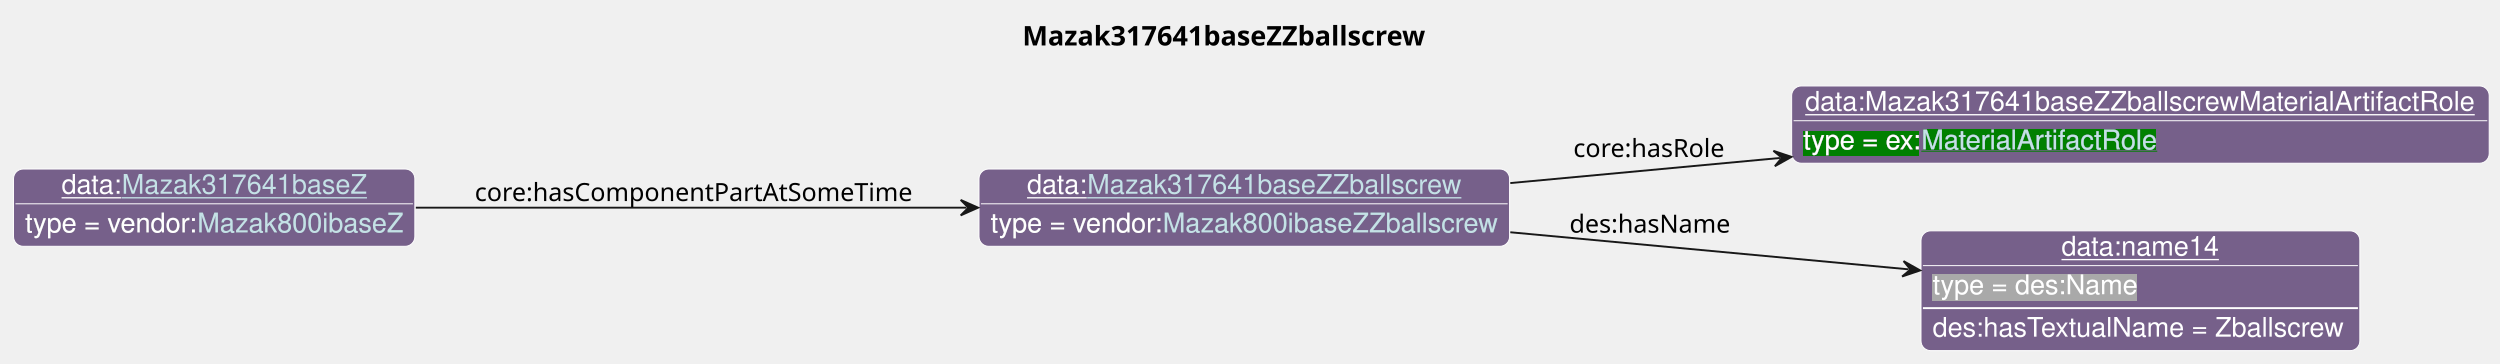
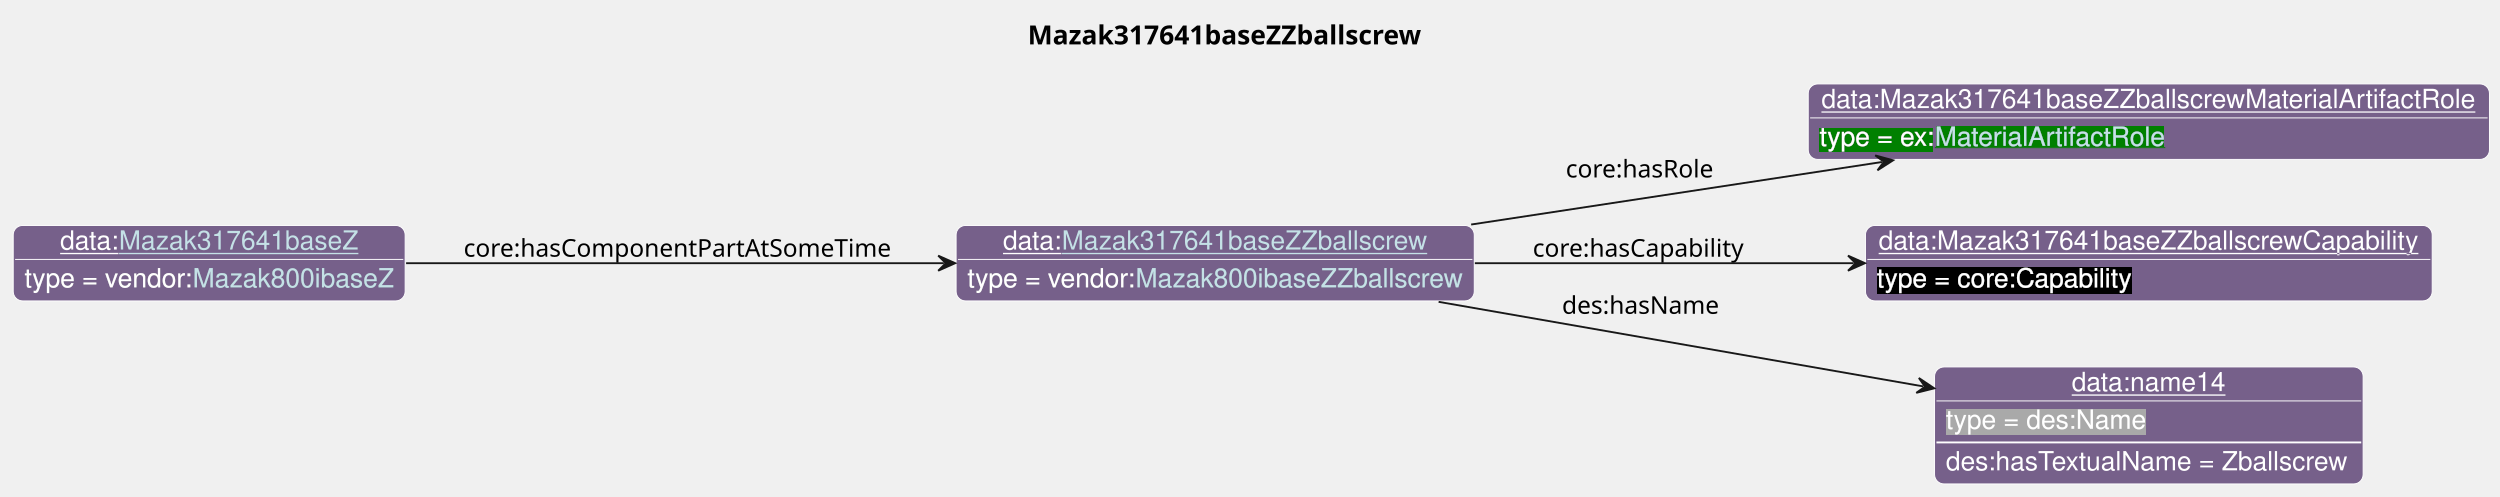
- <svg xmlns="http://www.w3.org/2000/svg" xmlns:xlink="http://www.w3.org/1999/xlink" contentStyleType="text/css" data-diagram-type="CLASS" height="188px" preserveAspectRatio="none" style="width:1294px;height:188px;background:#FFFFFF;" version="1.1" viewBox="0 0 1294 188" width="1294px" zoomAndPan="magnify">
+ <svg xmlns="http://www.w3.org/2000/svg" xmlns:xlink="http://www.w3.org/1999/xlink" contentStyleType="text/css" data-diagram-type="CLASS" height="263px" preserveAspectRatio="none" style="width:1325px;height:263px;background:#FFFFFF;" version="1.1" viewBox="0 0 1325 263" width="1325px" zoomAndPan="magnify">
  <defs>
-     <filter height="1" id="b14npyw87t8dl80" width="1" x="0" y="0">
+     <filter height="1" id="bik94v7xfykxl0" width="1" x="0" y="0">
      <feFlood flood-color="#76608A" result="flood" />
      <feComposite in="SourceGraphic" in2="flood" operator="over" />
    </filter>
-     <filter height="1" id="b14npyw87t8dl81" width="1" x="0" y="0">
+     <filter height="1" id="bik94v7xfykxl1" width="1" x="0" y="0">
      <feFlood flood-color="#008000" result="flood" />
      <feComposite in="SourceGraphic" in2="flood" operator="over" />
    </filter>
-     <filter height="1" id="b14npyw87t8dl82" width="1" x="0" y="0">
+     <filter height="1" id="bik94v7xfykxl2" width="1" x="0" y="0">
+       <feFlood flood-color="#000000" result="flood" />
+       <feComposite in="SourceGraphic" in2="flood" operator="over" />
+     </filter>
+     <filter height="1" id="bik94v7xfykxl3" width="1" x="0" y="0">
      <feFlood flood-color="#A9A9A9" result="flood" />
      <feComposite in="SourceGraphic" in2="flood" operator="over" />
    </filter>
  </defs>
  <g>
    <g class="title" data-source-line="13">
-       <text fill="#000000" font-family="sans-serif" font-size="14" font-weight="bold" lengthAdjust="spacing" textLength="222.011" x="529.202" y="23.535">Mazak317641baseZZballscrew</text>
+       <text fill="#000000" font-family="sans-serif" font-size="14" font-weight="bold" lengthAdjust="spacing" textLength="222.011" x="544.702" y="23.535">Mazak317641baseZZballscrew</text>
    </g>
    <g class="entity" data-entity="o0" data-source-line="131" data-uid="ent0002" id="entity_o0">
-       <rect fill="#76608A" height="40" rx="5" ry="5" style="stroke:#FFFFFF;stroke-width:0.5;" width="274.63" x="506.73" y="87.488" />
-       <text fill="#FFFFFF" font-family="Helvetica" font-size="14" lengthAdjust="spacing" text-decoration="underline" textLength="31.138" x="531.594" y="100.269">data:</text>
+       <rect fill="#76608A" height="40" rx="5" ry="5" style="stroke:#FFFFFF;stroke-width:0.5;" width="274.63" x="506.73" y="119.488" />
+       <text fill="#FFFFFF" font-family="Helvetica" font-size="14" lengthAdjust="spacing" text-decoration="underline" textLength="31.138" x="531.594" y="132.269">data:</text>
      <a href="./Mazak317641baseZZballscrew.html" target="_top" title="./Mazak317641baseZZballscrew.html" xlink:actuate="onRequest" xlink:href="./Mazak317641baseZZballscrew.html" xlink:show="new" xlink:title="./Mazak317641baseZZballscrew.html" xlink:type="simple">
-         <text fill="#C4E1E6" font-family="Helvetica" font-size="14" lengthAdjust="spacing" text-decoration="underline" textLength="193.765" x="562.731" y="100.269">Mazak317641baseZZballscrew</text>
+         <text fill="#C4E1E6" font-family="Helvetica" font-size="14" lengthAdjust="spacing" text-decoration="underline" textLength="193.765" x="562.731" y="132.269">Mazak317641baseZZballscrew</text>
      </a>
-       <line style="stroke:#FFFFFF;stroke-width:0.5;" x1="507.73" x2="780.36" y1="105.488" y2="105.488" />
-       <text fill="#FFFFFF" filter="url(#b14npyw87t8dl80)" font-family="Helvetica" font-size="14" lengthAdjust="spacing" textLength="89.113" x="512.73" y="120.269">type = vendor:</text>
+       <line style="stroke:#FFFFFF;stroke-width:0.5;" x1="507.73" x2="780.36" y1="137.488" y2="137.488" />
+       <text fill="#FFFFFF" filter="url(#bik94v7xfykxl0)" font-family="Helvetica" font-size="14" lengthAdjust="spacing" textLength="89.113" x="512.73" y="152.269">type = vendor:</text>
      <a href="../Mazak.html#Mazak800ibaseZZballscrew" target="_top" title="../Mazak.html#Mazak800ibaseZZballscrew" xlink:actuate="onRequest" xlink:href="../Mazak.html#Mazak800ibaseZZballscrew" xlink:show="new" xlink:title="../Mazak.html#Mazak800ibaseZZballscrew" xlink:type="simple">
-         <text fill="#C4E1E6" filter="url(#b14npyw87t8dl80)" font-family="Helvetica" font-size="14" lengthAdjust="spacing" textLength="173.517" x="601.843" y="120.269">Mazak800ibaseZZballscrew</text>
-         <line style="stroke:#76608A;stroke-width:0.5;" x1="601.843" x2="775.36" y1="121.269" y2="121.269" />
+         <text fill="#C4E1E6" filter="url(#bik94v7xfykxl0)" font-family="Helvetica" font-size="14" lengthAdjust="spacing" textLength="173.517" x="601.843" y="152.269">Mazak800ibaseZZballscrew</text>
+         <line style="stroke:#76608A;stroke-width:0.5;" x1="601.843" x2="775.36" y1="153.269" y2="153.269" />
      </a>
    </g>
    <g class="entity" data-entity="o1" data-source-line="131" data-uid="ent0003" id="entity_o1">
-       <rect fill="#76608A" height="40" rx="5" ry="5" style="stroke:#FFFFFF;stroke-width:0.5;" width="361.054" x="927.36" y="44.488" />
-       <text fill="#FFFFFF" font-family="Helvetica" font-size="14" lengthAdjust="spacing" text-decoration="underline" textLength="347.054" x="934.36" y="57.269">data:Mazak317641baseZZballscrewMaterialArtifactRole</text>
-       <line style="stroke:#FFFFFF;stroke-width:0.5;" x1="928.36" x2="1287.414" y1="62.488" y2="62.488" />
-       <text fill="#FFFFFF" filter="url(#b14npyw87t8dl81)" font-family="Helvetica" font-size="14" lengthAdjust="spacing" textLength="61.093" x="933.36" y="77.269">type = ex:</text>
+       <rect fill="#76608A" height="40" rx="5" ry="5" style="stroke:#FFFFFF;stroke-width:0.5;" width="361.054" x="958.36" y="44.488" />
+       <text fill="#FFFFFF" font-family="Helvetica" font-size="14" lengthAdjust="spacing" text-decoration="underline" textLength="347.054" x="965.36" y="57.269">data:Mazak317641baseZZballscrewMaterialArtifactRole</text>
+       <line style="stroke:#FFFFFF;stroke-width:0.5;" x1="959.36" x2="1318.414" y1="62.488" y2="62.488" />
+       <text fill="#FFFFFF" filter="url(#bik94v7xfykxl1)" font-family="Helvetica" font-size="14" lengthAdjust="spacing" textLength="61.093" x="964.36" y="77.269">type = ex:</text>
      <a href="../Example.html#MaterialArtifactRole" target="_top" title="../Example.html#MaterialArtifactRole" xlink:actuate="onRequest" xlink:href="../Example.html#MaterialArtifactRole" xlink:show="new" xlink:title="../Example.html#MaterialArtifactRole" xlink:type="simple">
-         <text fill="#C4E1E6" filter="url(#b14npyw87t8dl81)" font-family="Helvetica" font-size="14" lengthAdjust="spacing" textLength="122.151" x="994.453" y="77.269">MaterialArtifactRole</text>
-         <line style="stroke:#008000;stroke-width:0.5;" x1="994.453" x2="1116.604" y1="78.269" y2="78.269" />
+         <text fill="#C4E1E6" filter="url(#bik94v7xfykxl1)" font-family="Helvetica" font-size="14" lengthAdjust="spacing" textLength="122.151" x="1025.453" y="77.269">MaterialArtifactRole</text>
+         <line style="stroke:#008000;stroke-width:0.5;" x1="1025.453" x2="1147.604" y1="78.269" y2="78.269" />
      </a>
    </g>
    <g class="entity" data-entity="o2" data-source-line="131" data-uid="ent0004" id="entity_o2">
-       <rect fill="#76608A" height="62" rx="5" ry="5" style="stroke:#FFFFFF;stroke-width:0.5;" width="227.148" x="994.31" y="119.488" />
-       <text fill="#FFFFFF" font-family="Helvetica" font-size="14" lengthAdjust="spacing" text-decoration="underline" textLength="81.731" x="1067.018" y="132.269">data:name14</text>
-       <line style="stroke:#FFFFFF;stroke-width:0.5;" x1="995.31" x2="1220.457" y1="137.488" y2="137.488" />
-       <text fill="#FFFFFF" filter="url(#b14npyw87t8dl82)" font-family="Helvetica" font-size="14" lengthAdjust="spacing" textLength="106.224" x="1000.31" y="152.269">type = des:Name</text>
-       <line style="stroke:#FFFFFF;stroke-width:1;" x1="995.31" x2="1220.457" y1="159.488" y2="159.488" />
-       <text fill="#FFFFFF" font-family="Helvetica" font-size="14" lengthAdjust="spacing" textLength="215.148" x="1000.31" y="174.269">des:hasTextualName = Zballscrew</text>
+       <rect fill="#76608A" height="40" rx="5" ry="5" style="stroke:#FFFFFF;stroke-width:0.5;" width="300.378" x="988.69" y="119.488" />
+       <text fill="#FFFFFF" font-family="Helvetica" font-size="14" lengthAdjust="spacing" text-decoration="underline" textLength="286.378" x="995.69" y="132.269">data:Mazak317641baseZZballscrewCapability</text>
+       <line style="stroke:#FFFFFF;stroke-width:0.5;" x1="989.69" x2="1288.068" y1="137.488" y2="137.488" />
+       <text fill="#FFFFFF" filter="url(#bik94v7xfykxl2)" font-family="Helvetica" font-size="14" lengthAdjust="spacing" textLength="135.017" x="994.69" y="152.269">type = core:Capability</text>
    </g>
    <g class="entity" data-entity="o3" data-source-line="131" data-uid="ent0005" id="entity_o3">
-       <rect fill="#76608A" height="40" rx="5" ry="5" style="stroke:#FFFFFF;stroke-width:0.5;" width="207.727" x="7" y="87.488" />
-       <text fill="#FFFFFF" font-family="Helvetica" font-size="14" lengthAdjust="spacing" text-decoration="underline" textLength="31.138" x="31.864" y="100.269">data:</text>
+       <rect fill="#76608A" height="62" rx="5" ry="5" style="stroke:#FFFFFF;stroke-width:0.5;" width="227.148" x="1025.31" y="194.488" />
+       <text fill="#FFFFFF" font-family="Helvetica" font-size="14" lengthAdjust="spacing" text-decoration="underline" textLength="81.731" x="1098.018" y="207.269">data:name14</text>
+       <line style="stroke:#FFFFFF;stroke-width:0.5;" x1="1026.31" x2="1251.457" y1="212.488" y2="212.488" />
+       <text fill="#FFFFFF" filter="url(#bik94v7xfykxl3)" font-family="Helvetica" font-size="14" lengthAdjust="spacing" textLength="106.224" x="1031.31" y="227.269">type = des:Name</text>
+       <line style="stroke:#FFFFFF;stroke-width:1;" x1="1026.31" x2="1251.457" y1="234.488" y2="234.488" />
+       <text fill="#FFFFFF" font-family="Helvetica" font-size="14" lengthAdjust="spacing" textLength="215.148" x="1031.31" y="249.269">des:hasTextualName = Zballscrew</text>
+     </g>
+     <g class="entity" data-entity="o4" data-source-line="131" data-uid="ent0006" id="entity_o4">
+       <rect fill="#76608A" height="40" rx="5" ry="5" style="stroke:#FFFFFF;stroke-width:0.5;" width="207.727" x="7" y="119.488" />
+       <text fill="#FFFFFF" font-family="Helvetica" font-size="14" lengthAdjust="spacing" text-decoration="underline" textLength="31.138" x="31.864" y="132.269">data:</text>
      <a href="./Mazak317641baseZ.html" target="_top" title="./Mazak317641baseZ.html" xlink:actuate="onRequest" xlink:href="./Mazak317641baseZ.html" xlink:show="new" xlink:title="./Mazak317641baseZ.html" xlink:type="simple">
-         <text fill="#C4E1E6" font-family="Helvetica" font-size="14" lengthAdjust="spacing" text-decoration="underline" textLength="126.861" x="63.002" y="100.269">Mazak317641baseZ</text>
+         <text fill="#C4E1E6" font-family="Helvetica" font-size="14" lengthAdjust="spacing" text-decoration="underline" textLength="126.861" x="63.002" y="132.269">Mazak317641baseZ</text>
      </a>
-       <line style="stroke:#FFFFFF;stroke-width:0.5;" x1="8" x2="213.727" y1="105.488" y2="105.488" />
-       <text fill="#FFFFFF" filter="url(#b14npyw87t8dl80)" font-family="Helvetica" font-size="14" lengthAdjust="spacing" textLength="89.113" x="13" y="120.269">type = vendor:</text>
+       <line style="stroke:#FFFFFF;stroke-width:0.5;" x1="8" x2="213.727" y1="137.488" y2="137.488" />
+       <text fill="#FFFFFF" filter="url(#bik94v7xfykxl0)" font-family="Helvetica" font-size="14" lengthAdjust="spacing" textLength="89.113" x="13" y="152.269">type = vendor:</text>
      <a href="../Mazak.html#Mazak800ibaseZ" target="_top" title="../Mazak.html#Mazak800ibaseZ" xlink:actuate="onRequest" xlink:href="../Mazak.html#Mazak800ibaseZ" xlink:show="new" xlink:title="../Mazak.html#Mazak800ibaseZ" xlink:type="simple">
-         <text fill="#C4E1E6" filter="url(#b14npyw87t8dl80)" font-family="Helvetica" font-size="14" lengthAdjust="spacing" textLength="106.613" x="102.113" y="120.269">Mazak800ibaseZ</text>
-         <line style="stroke:#76608A;stroke-width:0.5;" x1="102.113" x2="208.727" y1="121.269" y2="121.269" />
+         <text fill="#C4E1E6" filter="url(#bik94v7xfykxl0)" font-family="Helvetica" font-size="14" lengthAdjust="spacing" textLength="106.613" x="102.113" y="152.269">Mazak800ibaseZ</text>
+         <line style="stroke:#76608A;stroke-width:0.5;" x1="102.113" x2="208.727" y1="153.269" y2="153.269" />
      </a>
    </g>
-     <g class="link" data-entity-1="o0" data-entity-2="o1" data-source-line="195" data-uid="lnk6" id="link_o0_o1">
-       <path codeLine="195" d="M781.73,94.758 C827.35,90.518 872.916,86.275 921.286,81.765" fill="none" id="o0-to-o1" style="stroke:#181818;stroke-width:1;" />
-       <polygon fill="#181818" points="927.26,81.208,917.928,78.061,922.282,81.672,918.67,86.026,927.26,81.208" style="stroke:#181818;stroke-width:1;" />
-       <text fill="#000000" font-family="sans-serif" font-size="13" lengthAdjust="spacing" textLength="80.399" x="814.36" y="81.267">core:hasRole</text>
+     <g class="link" data-entity-1="o0" data-entity-2="o1" data-source-line="195" data-uid="lnk7" id="link_o0_o1">
+       <path codeLine="195" d="M779.71,118.998 C849.25,108.408 927.928,96.441 997.438,85.861" fill="none" id="o0-to-o1" style="stroke:#181818;stroke-width:1;" />
+       <polygon fill="#181818" points="1003.37,84.958,993.871,82.358,998.427,85.711,995.074,90.267,1003.37,84.958" style="stroke:#181818;stroke-width:1;" />
+       <text fill="#000000" font-family="sans-serif" font-size="13" lengthAdjust="spacing" textLength="80.399" x="829.86" y="94.067">core:hasRole</text>
    </g>
-     <g class="link" data-entity-1="o0" data-entity-2="o2" data-source-line="195" data-uid="lnk7" id="link_o0_o2">
-       <path codeLine="195" d="M781.73,120.218 C849.3,126.508 923.876,133.452 987.896,139.412" fill="none" id="o0-to-o2" style="stroke:#181818;stroke-width:1;" />
-       <polygon fill="#181818" points="993.87,139.968,985.279,135.151,988.891,139.505,984.538,143.117,993.87,139.968" style="stroke:#181818;stroke-width:1;" />
-       <text fill="#000000" font-family="sans-serif" font-size="13" lengthAdjust="spacing" textLength="84.202" x="812.36" y="120.437">des:hasName</text>
+     <g class="link" data-entity-1="o0" data-entity-2="o2" data-source-line="195" data-uid="lnk8" id="link_o0_o2">
+       <path codeLine="195" d="M781.67,139.488 C845.91,139.488 916.66,139.488 982.44,139.488" fill="none" id="o0-to-o2" style="stroke:#181818;stroke-width:1;" />
+       <polygon fill="#181818" points="988.44,139.488,979.44,135.488,983.44,139.488,979.44,143.488,988.44,139.488" style="stroke:#181818;stroke-width:1;" />
+       <text fill="#000000" font-family="sans-serif" font-size="13" lengthAdjust="spacing" textLength="115.838" x="812.36" y="136.057">core:hasCapability</text>
    </g>
-     <g class="link" data-entity-1="o3" data-entity-2="o0" data-source-line="195" data-uid="lnk8" id="link_o3_o0">
-       <path codeLine="195" d="M215.23,107.488 C298.22,107.488 409.48,107.488 500.25,107.488" fill="none" id="o3-to-o0" style="stroke:#181818;stroke-width:1;" />
-       <polygon fill="#181818" points="506.25,107.488,497.25,103.488,501.25,107.488,497.25,111.488,506.25,107.488" style="stroke:#181818;stroke-width:1;" />
-       <text fill="#000000" font-family="sans-serif" font-size="13" lengthAdjust="spacing" textLength="230.82" x="245.73" y="104.057">core:hasComponentPartAtSomeTime</text>
+     <g class="link" data-entity-1="o0" data-entity-2="o3" data-source-line="195" data-uid="lnk9" id="link_o0_o3">
+       <path codeLine="195" d="M762.46,159.978 C842.04,173.868 940.699,191.077 1019.269,204.787" fill="none" id="o0-to-o3" style="stroke:#181818;stroke-width:1;" />
+       <polygon fill="#181818" points="1025.18,205.818,1017.002,200.331,1020.254,204.959,1015.626,208.212,1025.18,205.818" style="stroke:#181818;stroke-width:1;" />
+       <text fill="#000000" font-family="sans-serif" font-size="13" lengthAdjust="spacing" textLength="84.202" x="827.86" y="166.327">des:hasName</text>
+     </g>
+     <g class="link" data-entity-1="o4" data-entity-2="o0" data-source-line="195" data-uid="lnk10" id="link_o4_o0">
+       <path codeLine="195" d="M215.23,139.488 C298.22,139.488 409.48,139.488 500.25,139.488" fill="none" id="o4-to-o0" style="stroke:#181818;stroke-width:1;" />
+       <polygon fill="#181818" points="506.25,139.488,497.25,135.488,501.25,139.488,497.25,143.488,506.25,139.488" style="stroke:#181818;stroke-width:1;" />
+       <text fill="#000000" font-family="sans-serif" font-size="13" lengthAdjust="spacing" textLength="230.82" x="245.73" y="136.057">core:hasComponentPartAtSomeTime</text>
    </g>
  </g>
</svg>
